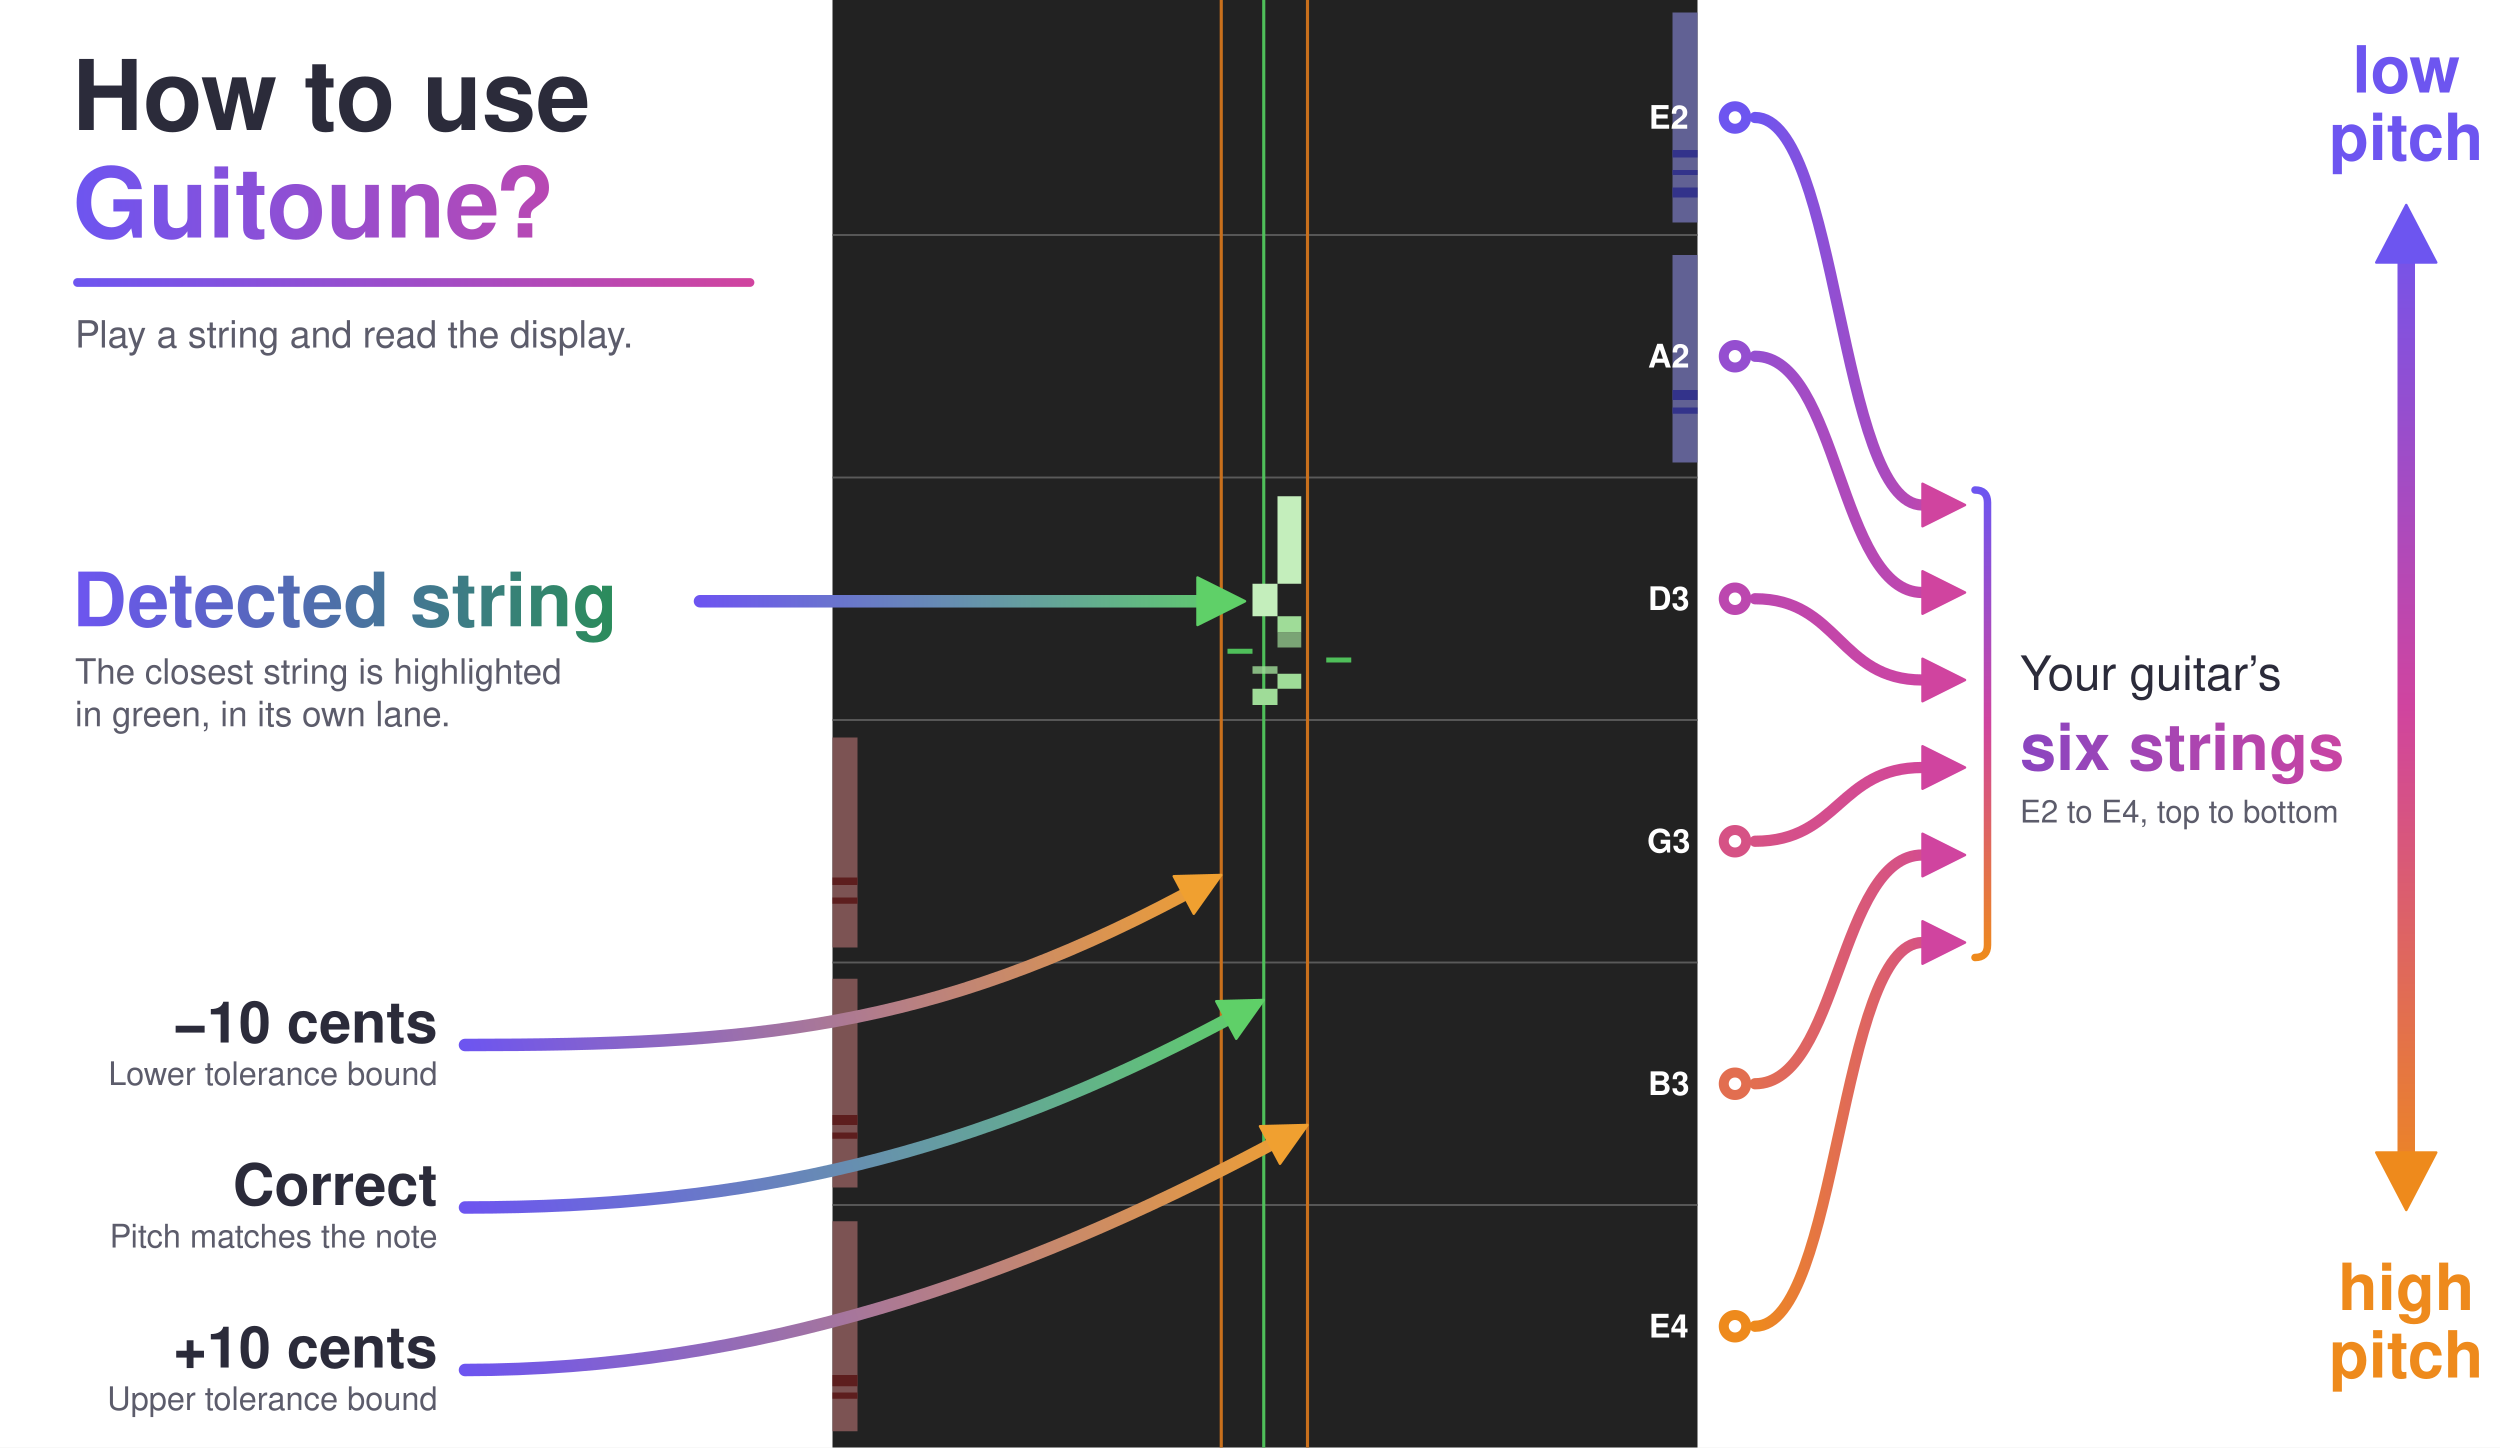
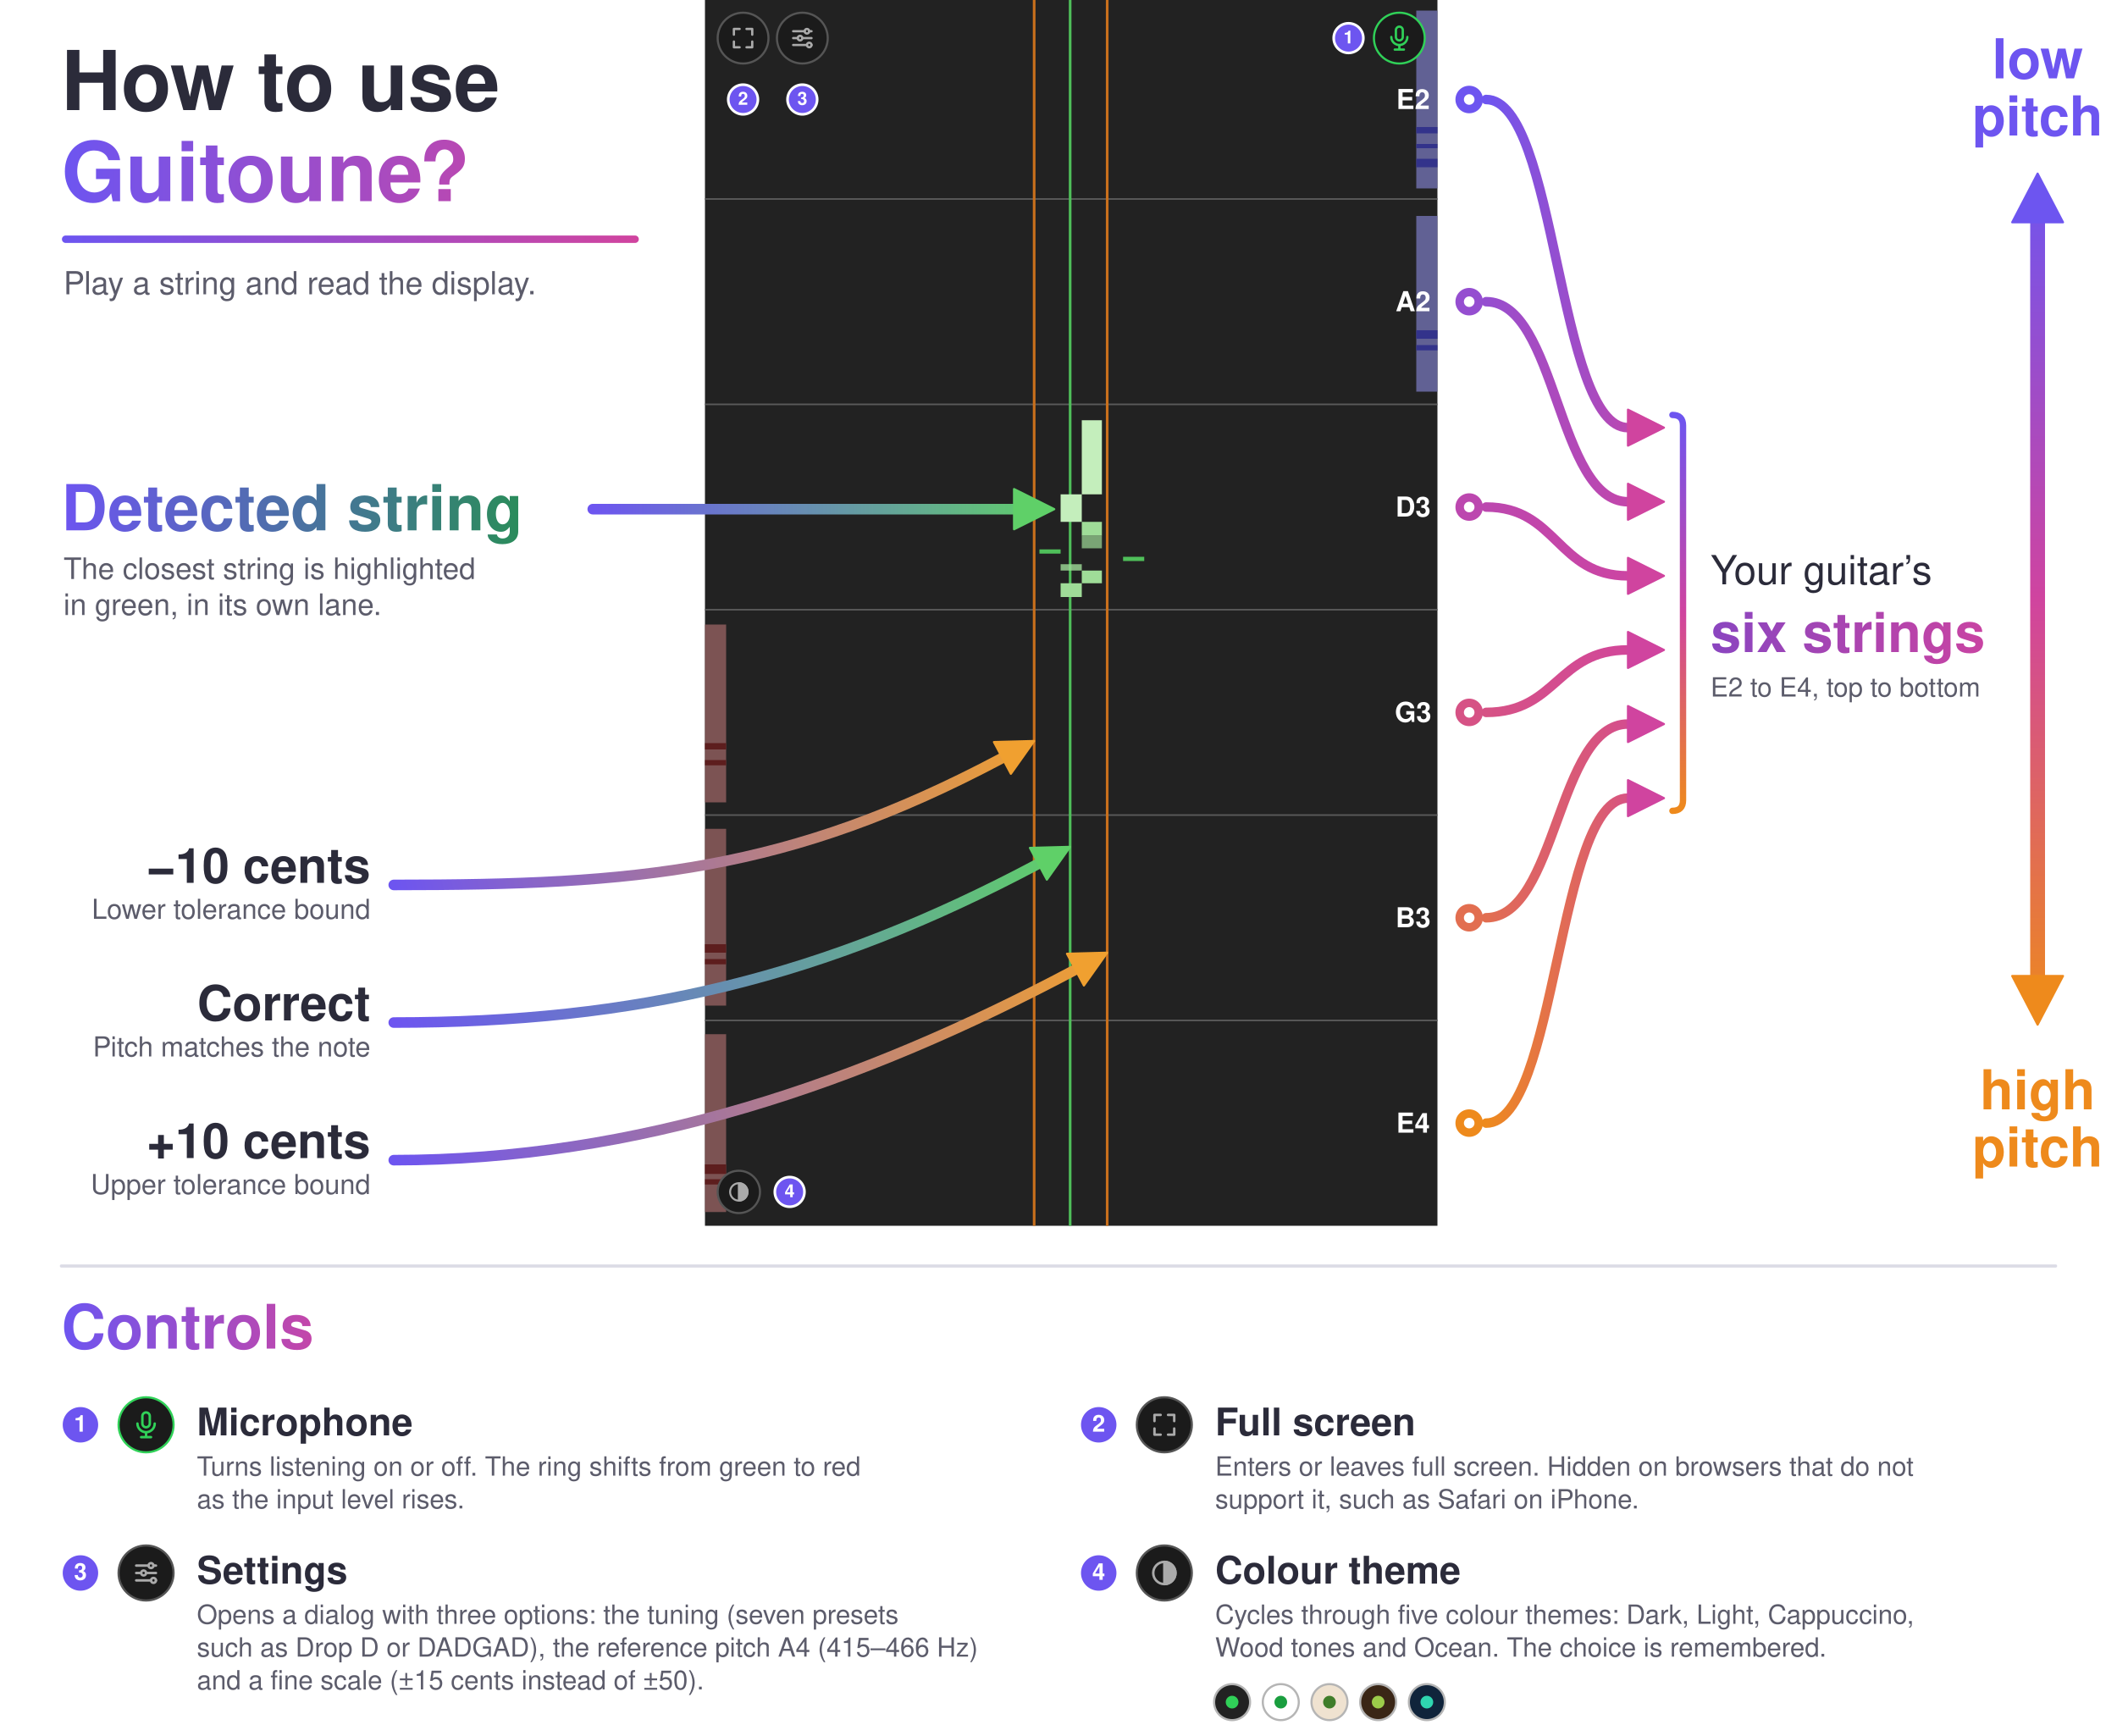
- <svg xmlns="http://www.w3.org/2000/svg" viewBox="0 0 2000 1158" width="2000" height="1158" role="img" aria-labelledby="t d">
+ <svg xmlns="http://www.w3.org/2000/svg" viewBox="0 0 2000 1640" width="2000" height="1640" role="img" aria-labelledby="t d">
  <rect width="100%" height="100%" fill="#ffffff" />
  <defs>
    <linearGradient id="g1" gradientUnits="userSpaceOnUse" x1="60.0" y1="0.0" x2="560.0" y2="0.0">
      <stop offset="0" stop-color="#6d55f0" />
      <stop offset="1" stop-color="#d0449f" />
    </linearGradient>
    <linearGradient id="g2" gradientUnits="userSpaceOnUse" x1="62.0" y1="0.0" x2="600.0" y2="0.0">
      <stop offset="0" stop-color="#6d55f0" />
      <stop offset="1" stop-color="#d0449f" />
    </linearGradient>
    <linearGradient id="g3" gradientUnits="userSpaceOnUse" x1="60.0" y1="0.0" x2="540.0" y2="0.0">
      <stop offset="0" stop-color="#6d55f0" />
      <stop offset="1" stop-color="#23924a" />
    </linearGradient>
    <linearGradient id="g4" gradientUnits="userSpaceOnUse" x1="560.0" y1="0.0" x2="996.0" y2="0.0">
      <stop offset="0" stop-color="#6d55f0" />
      <stop offset="1" stop-color="#5fd068" />
    </linearGradient>
    <linearGradient id="g5" gradientUnits="userSpaceOnUse" x1="372.0" y1="836.0" x2="977.0" y2="700.0">
      <stop offset="0" stop-color="#6d55f0" />
      <stop offset="1" stop-color="#f0a030" />
    </linearGradient>
    <linearGradient id="g6" gradientUnits="userSpaceOnUse" x1="372.0" y1="966.0" x2="1011.0" y2="800.0">
      <stop offset="0" stop-color="#6d55f0" />
      <stop offset="1" stop-color="#5fd068" />
    </linearGradient>
    <linearGradient id="g7" gradientUnits="userSpaceOnUse" x1="372.0" y1="1096.0" x2="1046.0" y2="900.0">
      <stop offset="0" stop-color="#6d55f0" />
      <stop offset="1" stop-color="#f0a030" />
    </linearGradient>
    <linearGradient id="g8" gradientUnits="userSpaceOnUse" x1="1404.0" y1="0.0" x2="1572.0" y2="0.0">
      <stop offset="0" stop-color="#6d55f0" />
      <stop offset="1" stop-color="#d0449f" />
    </linearGradient>
    <linearGradient id="g9" gradientUnits="userSpaceOnUse" x1="1404.0" y1="0.0" x2="1572.0" y2="0.0">
      <stop offset="0" stop-color="#954ed0" />
      <stop offset="1" stop-color="#d0449f" />
    </linearGradient>
    <linearGradient id="g10" gradientUnits="userSpaceOnUse" x1="1404.0" y1="0.0" x2="1572.0" y2="0.0">
      <stop offset="0" stop-color="#bc47af" />
      <stop offset="1" stop-color="#d0449f" />
    </linearGradient>
    <linearGradient id="g11" gradientUnits="userSpaceOnUse" x1="1404.0" y1="0.0" x2="1572.0" y2="0.0">
      <stop offset="0" stop-color="#d65285" />
      <stop offset="1" stop-color="#d0449f" />
    </linearGradient>
    <linearGradient id="g12" gradientUnits="userSpaceOnUse" x1="1404.0" y1="0.0" x2="1572.0" y2="0.0">
      <stop offset="0" stop-color="#e26e50" />
      <stop offset="1" stop-color="#d0449f" />
    </linearGradient>
    <linearGradient id="g13" gradientUnits="userSpaceOnUse" x1="1404.0" y1="0.0" x2="1572.0" y2="0.0">
      <stop offset="0" stop-color="#ee8a1c" />
      <stop offset="1" stop-color="#d0449f" />
    </linearGradient>
    <linearGradient id="g14" gradientUnits="userSpaceOnUse" x1="0.0" y1="392.0" x2="0.0" y2="766.0">
      <stop offset="0" stop-color="#6d55f0" />
      <stop offset="0.5" stop-color="#d0449f" />
      <stop offset="1" stop-color="#ee8a1c" />
    </linearGradient>
    <linearGradient id="g15" gradientUnits="userSpaceOnUse" x1="1616.0" y1="0.0" x2="1906.0" y2="0.0">
      <stop offset="0" stop-color="#8a45c0" />
      <stop offset="1" stop-color="#d0449f" />
    </linearGradient>
    <linearGradient id="g16" gradientUnits="userSpaceOnUse" x1="0.0" y1="164.0" x2="0.0" y2="968.0">
      <stop offset="0" stop-color="#6d55f0" />
      <stop offset="0.5" stop-color="#d0449f" />
      <stop offset="1" stop-color="#ee8a1c" />
+     </linearGradient>
+     <linearGradient id="g17" gradientUnits="userSpaceOnUse" x1="58.0" y1="0.0" x2="330.0" y2="0.0">
+       <stop offset="0" stop-color="#6d55f0" />
+       <stop offset="1" stop-color="#d0449f" />
    </linearGradient>
  </defs>
  <rect x="666" y="0" width="692" height="1158" fill="#222222" />
  <line x1="666" y1="188" x2="1358" y2="188" stroke="#5a5a5a" stroke-width="1.5" />
  <line x1="666" y1="382" x2="1358" y2="382" stroke="#5a5a5a" stroke-width="1.5" />
  <line x1="666" y1="576" x2="1358" y2="576" stroke="#5a5a5a" stroke-width="1.5" />
  <line x1="666" y1="770" x2="1358" y2="770" stroke="#5a5a5a" stroke-width="1.5" />
  <line x1="666" y1="964" x2="1358" y2="964" stroke="#5a5a5a" stroke-width="1.5" />
  <line x1="977" y1="0" x2="977" y2="1158" stroke="#c9701c" stroke-width="2.5" />
  <line x1="1046" y1="0" x2="1046" y2="1158" stroke="#c9701c" stroke-width="2.5" />
  <line x1="1011" y1="0" x2="1011" y2="1158" stroke="#4fbf5a" stroke-width="2.5" />
  <g fill="#6c6ca8" opacity="0.85">
    <rect x="1338" y="10" width="20" height="168" />
    <rect x="1338" y="204" width="20" height="166" />
  </g>
  <g fill="#2e2e8a" opacity="0.9">
    <rect x="1338" y="120" width="20" height="6" />
    <rect x="1338" y="136" width="20" height="4" />
    <rect x="1338" y="150" width="20" height="8" />
    <rect x="1338" y="312" width="20" height="8" />
    <rect x="1338" y="326" width="20" height="5" />
  </g>
  <g fill="#8c5c5c" opacity="0.85">
    <rect x="666" y="590" width="20" height="168" />
    <rect x="666" y="783" width="20" height="167" />
    <rect x="666" y="977" width="20" height="168" />
  </g>
  <g fill="#5a1818" opacity="0.9">
    <rect x="666" y="702" width="20" height="6" />
    <rect x="666" y="718" width="20" height="5" />
    <rect x="666" y="892" width="20" height="8" />
    <rect x="666" y="906" width="20" height="5" />
    <rect x="666" y="1100" width="20" height="9" />
    <rect x="666" y="1114" width="20" height="5" />
  </g>
  <g fill="#c4eebc">
    <rect x="1022" y="397" width="19" height="70" />
    <rect x="1002" y="467" width="20" height="26" />
  </g>
  <g fill="#9fdc98">
    <rect x="1022" y="493" width="19" height="13" />
    <rect x="1022" y="506" width="19" height="12" opacity="0.7" />
    <rect x="1022" y="539" width="19" height="12" />
    <rect x="1002" y="551" width="20" height="13" />
    <rect x="1002" y="533" width="20" height="6" opacity="0.8" />
  </g>
  <g fill="#4fbf5a">
    <rect x="982" y="519" width="20" height="4" />
    <rect x="1061" y="526" width="20" height="4" />
  </g>
  <g fill="#ffffff" font-family="'Helvetica Neue', Helvetica, Arial, sans-serif" font-size="26" font-weight="700" text-anchor="middle">
    <text x="1335" y="103">E2</text>
    <text x="1335" y="294">A2</text>
    <text x="1335" y="488">D3</text>
    <text x="1335" y="682">G3</text>
    <text x="1335" y="876">B3</text>
    <text x="1335" y="1070">E4</text>
  </g>
  <g font-family="'Helvetica Neue', Helvetica, Arial, sans-serif" font-weight="700" font-size="78" fill="#2b2b3a">
    <text x="58" y="104">How to use</text>
    <text x="58" y="190" fill="url(#g1)">Guitoune?</text>
  </g>
  <line x1="62" y1="226" x2="600" y2="226" stroke="url(#g2)" stroke-width="7" stroke-linecap="round" />
  <text x="60" y="278" font-family="'Helvetica Neue', Helvetica, Arial, sans-serif" font-size="30" fill="#5c5c6b">Play a string and read the display.</text>
  <text x="58" y="501" font-family="'Helvetica Neue', Helvetica, Arial, sans-serif" font-weight="700" font-size="60" fill="url(#g3)">Detected string</text>
  <g font-family="'Helvetica Neue', Helvetica, Arial, sans-serif" font-size="28" fill="#5c5c6b">
    <text x="60" y="547">The closest string is highlighted</text>
    <text x="60" y="581">in green, in its own lane.</text>
  </g>
  <line x1="560" y1="481" x2="958.0" y2="481" stroke="url(#g4)" stroke-width="10" stroke-linecap="round" />
  <polygon points="996.0,481.0 958.0,500.0 958.0,462.0" fill="#5fd068" stroke="#5fd068" stroke-width="2" stroke-linejoin="round" />
  <path d="M372.0 836.0 C602.0 836.0 743.9 823.9 947.0 716.0" fill="none" stroke="url(#g5)" stroke-width="10" stroke-linecap="round" />
  <polygon points="977.0,700.0 955.0,731.0 939.0,701.0" fill="#f0a030" stroke="#f0a030" stroke-width="2" stroke-linejoin="round" />
  <g text-anchor="end" font-family="'Helvetica Neue', Helvetica, Arial, sans-serif">
    <text x="350" y="834" font-weight="700" font-size="46" fill="#2b2b3a">−10 cents</text>
    <text x="350" y="868" font-size="26" fill="#5c5c6b">Lower tolerance bound</text>
  </g>
  <path d="M372.0 966.0 C602.0 966.0 777.9 923.9 981.0 816.0" fill="none" stroke="url(#g6)" stroke-width="10" stroke-linecap="round" />
  <polygon points="1011.0,800.0 989.0,831.0 973.0,801.0" fill="#5fd068" stroke="#5fd068" stroke-width="2" stroke-linejoin="round" />
  <g text-anchor="end" font-family="'Helvetica Neue', Helvetica, Arial, sans-serif">
    <text x="350" y="964" font-weight="700" font-size="46" fill="#2b2b3a">Correct</text>
    <text x="350" y="998" font-size="26" fill="#5c5c6b">Pitch matches the note</text>
  </g>
  <path d="M372.0 1096.0 C602.0 1096.0 812.9 1023.9 1016.0 916.0" fill="none" stroke="url(#g7)" stroke-width="10" stroke-linecap="round" />
  <polygon points="1046.0,900.0 1024.0,931.0 1008.0,901.0" fill="#f0a030" stroke="#f0a030" stroke-width="2" stroke-linejoin="round" />
  <g text-anchor="end" font-family="'Helvetica Neue', Helvetica, Arial, sans-serif">
    <text x="350" y="1094" font-weight="700" font-size="46" fill="#2b2b3a">+10 cents</text>
    <text x="350" y="1128" font-size="26" fill="#5c5c6b">Upper tolerance bound</text>
  </g>
  <path d="M1404 94.0 C1471.0 94.0 1471.0 404.0 1538.0 404.0" fill="none" stroke="url(#g8)" stroke-width="9" stroke-linecap="round" />
  <polygon points="1572.0,404.0 1538.0,421.0 1538.0,387.0" fill="#d0449f" stroke="#d0449f" stroke-width="2" stroke-linejoin="round" />
  <circle cx="1388" cy="94.0" r="13" fill="#6d55f0" />
  <circle cx="1388" cy="94.0" r="5" fill="#ffffff" />
  <path d="M1404 285.0 C1471.0 285.0 1471.0 474.0 1538.0 474.0" fill="none" stroke="url(#g9)" stroke-width="9" stroke-linecap="round" />
  <polygon points="1572.0,474.0 1538.0,491.0 1538.0,457.0" fill="#d0449f" stroke="#d0449f" stroke-width="2" stroke-linejoin="round" />
  <circle cx="1388" cy="285.0" r="13" fill="#954ed0" />
  <circle cx="1388" cy="285.0" r="5" fill="#ffffff" />
  <path d="M1404 479.0 C1471.0 479.0 1471.0 544.0 1538.0 544.0" fill="none" stroke="url(#g10)" stroke-width="9" stroke-linecap="round" />
  <polygon points="1572.0,544.0 1538.0,561.0 1538.0,527.0" fill="#d0449f" stroke="#d0449f" stroke-width="2" stroke-linejoin="round" />
  <circle cx="1388" cy="479.0" r="13" fill="#bc47af" />
  <circle cx="1388" cy="479.0" r="5" fill="#ffffff" />
  <path d="M1404 673.0 C1471.0 673.0 1471.0 614.0 1538.0 614.0" fill="none" stroke="url(#g11)" stroke-width="9" stroke-linecap="round" />
  <polygon points="1572.0,614.0 1538.0,631.0 1538.0,597.0" fill="#d0449f" stroke="#d0449f" stroke-width="2" stroke-linejoin="round" />
  <circle cx="1388" cy="673.0" r="13" fill="#d65285" />
  <circle cx="1388" cy="673.0" r="5" fill="#ffffff" />
  <path d="M1404 867.0 C1471.0 867.0 1471.0 684.0 1538.0 684.0" fill="none" stroke="url(#g12)" stroke-width="9" stroke-linecap="round" />
  <polygon points="1572.0,684.0 1538.0,701.0 1538.0,667.0" fill="#d0449f" stroke="#d0449f" stroke-width="2" stroke-linejoin="round" />
  <circle cx="1388" cy="867.0" r="13" fill="#e26e50" />
  <circle cx="1388" cy="867.0" r="5" fill="#ffffff" />
  <path d="M1404 1061.0 C1471.0 1061.0 1471.0 754.0 1538.0 754.0" fill="none" stroke="url(#g13)" stroke-width="9" stroke-linecap="round" />
  <polygon points="1572.0,754.0 1538.0,771.0 1538.0,737.0" fill="#d0449f" stroke="#d0449f" stroke-width="2" stroke-linejoin="round" />
  <circle cx="1388" cy="1061.0" r="13" fill="#ee8a1c" />
  <circle cx="1388" cy="1061.0" r="5" fill="#ffffff" />
  <path d="M1580 392.0 Q1590 392.0 1590 402.0 L1590 756.0 Q1590 766.0 1580 766.0" fill="none" stroke="url(#g14)" stroke-width="6" stroke-linecap="round" />
  <g font-family="'Helvetica Neue', Helvetica, Arial, sans-serif">
    <text x="1616" y="552" font-size="38" fill="#2b2b3a">Your guitar’s</text>
    <text x="1616" y="616" font-size="52" font-weight="700" fill="url(#g15)">six strings</text>
    <text x="1616" y="658" font-size="25" fill="#5c5c6b">E2 to E4, top to bottom</text>
  </g>
  <line x1="1925" y1="210.0" x2="1925" y2="922.0" stroke="url(#g16)" stroke-width="14" stroke-linecap="round" />
  <polygon points="1925.0,164.0 1949.0,210.0 1901.0,210.0" fill="#6d55f0" stroke="#6d55f0" stroke-width="2" stroke-linejoin="round" />
  <polygon points="1925.0,968.0 1901.0,922.0 1949.0,922.0" fill="#ee8a1c" stroke="#ee8a1c" stroke-width="2" stroke-linejoin="round" />
  <g font-family="'Helvetica Neue', Helvetica, Arial, sans-serif" font-weight="700" font-size="52" text-anchor="middle">
    <g fill="#6d55f0">
      <text x="1925" y="74">low</text>
      <text x="1925" y="128">pitch</text>
    </g>
    <g fill="#ee8a1c">
      <text x="1925" y="1048">high</text>
      <text x="1925" y="1102">pitch</text>
    </g>
  </g>
+   <g transform="translate(1322 36)">
+     <circle r="24" fill="#1b1b1b" stroke="#30d158" stroke-width="2" />
+     <g transform="translate(-13.0 -13.0) scale(1.0833)" fill="none" stroke="#30d158" stroke-width="2" stroke-linecap="round" stroke-linejoin="round">
+       <rect x="9" y="2" width="6" height="12" rx="3" />
+       <path d="M5 11a7 7 0 0 0 14 0M12 18v4M8 22h8" />
+     </g>
+   </g>
+   <g transform="translate(1274 36)">
+     <circle r="14" fill="#6d55f0" stroke="#ffffff" stroke-width="2.5" />
+     <text y="5.0" text-anchor="middle" font-family="'Helvetica Neue', Helvetica, Arial, sans-serif" font-weight="700" font-size="17" fill="#ffffff">1</text>
+   </g>
+   <g transform="translate(702 36)">
+     <circle r="24" fill="#1b1b1b" stroke="#555555" stroke-width="2" />
+     <g transform="translate(-13.0 -13.0) scale(1.0833)" fill="none" stroke="#aaaaaa" stroke-width="2" stroke-linecap="round" stroke-linejoin="round">
+       <path d="M4 9V4h5M15 4h5v5M20 15v5h-5M9 20H4v-5" />
+     </g>
+   </g>
+   <g transform="translate(702 94)">
+     <circle r="14" fill="#6d55f0" stroke="#ffffff" stroke-width="2.5" />
+     <text y="5.0" text-anchor="middle" font-family="'Helvetica Neue', Helvetica, Arial, sans-serif" font-weight="700" font-size="17" fill="#ffffff">2</text>
+   </g>
+   <g transform="translate(758 36)">
+     <circle r="24" fill="#1b1b1b" stroke="#555555" stroke-width="2" />
+     <g transform="translate(-13.0 -13.0) scale(1.0833)" fill="none" stroke="#aaaaaa" stroke-width="2" stroke-linecap="round" stroke-linejoin="round">
+       <path d="M4 6h10M18 6h2M4 12h4M12 12h8M4 18h12M20 18h0" />
+       <circle cx="16" cy="6" r="2" />
+       <circle cx="10" cy="12" r="2" />
+       <circle cx="18" cy="18" r="2" />
+     </g>
+   </g>
+   <g transform="translate(758 94)">
+     <circle r="14" fill="#6d55f0" stroke="#ffffff" stroke-width="2.5" />
+     <text y="5.0" text-anchor="middle" font-family="'Helvetica Neue', Helvetica, Arial, sans-serif" font-weight="700" font-size="17" fill="#ffffff">3</text>
+   </g>
+   <g transform="translate(698 1126)">
+     <circle r="20" fill="#1b1b1b" stroke="#555555" stroke-width="2" />
+     <g transform="translate(-11.0 -11.0) scale(0.9167)" fill="none" stroke="#aaaaaa" stroke-width="2" stroke-linecap="round" stroke-linejoin="round">
+       <circle cx="12" cy="12" r="9" />
+       <path d="M12 3a9 9 0 0 1 0 18z" fill="#aaaaaa" />
+     </g>
+   </g>
+   <g transform="translate(746 1126)">
+     <circle r="14" fill="#6d55f0" stroke="#ffffff" stroke-width="2.5" />
+     <text y="5.0" text-anchor="middle" font-family="'Helvetica Neue', Helvetica, Arial, sans-serif" font-weight="700" font-size="17" fill="#ffffff">4</text>
+   </g>
+   <line x1="58" y1="1196" x2="1942" y2="1196" stroke="#dcdce6" stroke-width="3" stroke-linecap="round" />
+   <text x="58" y="1274" font-family="'Helvetica Neue', Helvetica, Arial, sans-serif" font-weight="700" font-size="58" fill="url(#g17)">Controls</text>
+   <g transform="translate(76 1346)">
+     <circle r="18" fill="#6d55f0" stroke="#ffffff" stroke-width="2.5" />
+     <text y="6.5" text-anchor="middle" font-family="'Helvetica Neue', Helvetica, Arial, sans-serif" font-weight="700" font-size="22" fill="#ffffff">1</text>
+   </g>
+   <g transform="translate(138 1346)">
+     <circle r="26" fill="#1b1b1b" stroke="#30d158" stroke-width="2" />
+     <g transform="translate(-14.0 -14.0) scale(1.1667)" fill="none" stroke="#30d158" stroke-width="2" stroke-linecap="round" stroke-linejoin="round">
+       <rect x="9" y="2" width="6" height="12" rx="3" />
+       <path d="M5 11a7 7 0 0 0 14 0M12 18v4M8 22h8" />
+     </g>
+   </g>
+   <text x="186" y="1356" font-family="'Helvetica Neue', Helvetica, Arial, sans-serif" font-weight="700" font-size="36" fill="#2b2b3a">Microphone</text>
+   <text x="186" y="1394" font-family="'Helvetica Neue', Helvetica, Arial, sans-serif" font-size="25" fill="#5c5c6b">Turns listening on or off. The ring shifts from green to red</text>
+   <text x="186" y="1425" font-family="'Helvetica Neue', Helvetica, Arial, sans-serif" font-size="25" fill="#5c5c6b">as the input level rises.</text>
+   <g transform="translate(1038 1346)">
+     <circle r="18" fill="#6d55f0" stroke="#ffffff" stroke-width="2.5" />
+     <text y="6.5" text-anchor="middle" font-family="'Helvetica Neue', Helvetica, Arial, sans-serif" font-weight="700" font-size="22" fill="#ffffff">2</text>
+   </g>
+   <g transform="translate(1100 1346)">
+     <circle r="26" fill="#1b1b1b" stroke="#555555" stroke-width="2" />
+     <g transform="translate(-14.0 -14.0) scale(1.1667)" fill="none" stroke="#aaaaaa" stroke-width="2" stroke-linecap="round" stroke-linejoin="round">
+       <path d="M4 9V4h5M15 4h5v5M20 15v5h-5M9 20H4v-5" />
+     </g>
+   </g>
+   <text x="1148" y="1356" font-family="'Helvetica Neue', Helvetica, Arial, sans-serif" font-weight="700" font-size="36" fill="#2b2b3a">Full screen</text>
+   <text x="1148" y="1394" font-family="'Helvetica Neue', Helvetica, Arial, sans-serif" font-size="25" fill="#5c5c6b">Enters or leaves full screen. Hidden on browsers that do not</text>
+   <text x="1148" y="1425" font-family="'Helvetica Neue', Helvetica, Arial, sans-serif" font-size="25" fill="#5c5c6b">support it, such as Safari on iPhone.</text>
+   <g transform="translate(76 1486)">
+     <circle r="18" fill="#6d55f0" stroke="#ffffff" stroke-width="2.5" />
+     <text y="6.5" text-anchor="middle" font-family="'Helvetica Neue', Helvetica, Arial, sans-serif" font-weight="700" font-size="22" fill="#ffffff">3</text>
+   </g>
+   <g transform="translate(138 1486)">
+     <circle r="26" fill="#1b1b1b" stroke="#555555" stroke-width="2" />
+     <g transform="translate(-14.0 -14.0) scale(1.1667)" fill="none" stroke="#aaaaaa" stroke-width="2" stroke-linecap="round" stroke-linejoin="round">
+       <path d="M4 6h10M18 6h2M4 12h4M12 12h8M4 18h12M20 18h0" />
+       <circle cx="16" cy="6" r="2" />
+       <circle cx="10" cy="12" r="2" />
+       <circle cx="18" cy="18" r="2" />
+     </g>
+   </g>
+   <text x="186" y="1496" font-family="'Helvetica Neue', Helvetica, Arial, sans-serif" font-weight="700" font-size="36" fill="#2b2b3a">Settings</text>
+   <text x="186" y="1534" font-family="'Helvetica Neue', Helvetica, Arial, sans-serif" font-size="25" fill="#5c5c6b">Opens a dialog with three options: the tuning (seven presets</text>
+   <text x="186" y="1565" font-family="'Helvetica Neue', Helvetica, Arial, sans-serif" font-size="25" fill="#5c5c6b">such as Drop D or DADGAD), the reference pitch A4 (415–466 Hz)</text>
+   <text x="186" y="1596" font-family="'Helvetica Neue', Helvetica, Arial, sans-serif" font-size="25" fill="#5c5c6b">and a fine scale (±15 cents instead of ±50).</text>
+   <g transform="translate(1038 1486)">
+     <circle r="18" fill="#6d55f0" stroke="#ffffff" stroke-width="2.5" />
+     <text y="6.5" text-anchor="middle" font-family="'Helvetica Neue', Helvetica, Arial, sans-serif" font-weight="700" font-size="22" fill="#ffffff">4</text>
+   </g>
+   <g transform="translate(1100 1486)">
+     <circle r="26" fill="#1b1b1b" stroke="#555555" stroke-width="2" />
+     <g transform="translate(-14.0 -14.0) scale(1.1667)" fill="none" stroke="#aaaaaa" stroke-width="2" stroke-linecap="round" stroke-linejoin="round">
+       <circle cx="12" cy="12" r="9" />
+       <path d="M12 3a9 9 0 0 1 0 18z" fill="#aaaaaa" />
+     </g>
+   </g>
+   <text x="1148" y="1496" font-family="'Helvetica Neue', Helvetica, Arial, sans-serif" font-weight="700" font-size="36" fill="#2b2b3a">Colour theme</text>
+   <text x="1148" y="1534" font-family="'Helvetica Neue', Helvetica, Arial, sans-serif" font-size="25" fill="#5c5c6b">Cycles through five colour themes: Dark, Light, Cappuccino,</text>
+   <text x="1148" y="1565" font-family="'Helvetica Neue', Helvetica, Arial, sans-serif" font-size="25" fill="#5c5c6b">Wood tones and Ocean. The choice is remembered.</text>
+   <circle cx="1164" cy="1608" r="17" fill="#222222" stroke="#b5b5b5" stroke-width="2" />
+   <circle cx="1164" cy="1608" r="6" fill="#30d158" />
+   <circle cx="1210" cy="1608" r="17" fill="#ffffff" stroke="#b5b5b5" stroke-width="2" />
+   <circle cx="1210" cy="1608" r="6" fill="#1a9e3f" />
+   <circle cx="1256" cy="1608" r="17" fill="#efe2d0" stroke="#b5b5b5" stroke-width="2" />
+   <circle cx="1256" cy="1608" r="6" fill="#3f7d2a" />
+   <circle cx="1302" cy="1608" r="17" fill="#3a2616" stroke="#b5b5b5" stroke-width="2" />
+   <circle cx="1302" cy="1608" r="6" fill="#9ccc4a" />
+   <circle cx="1348" cy="1608" r="17" fill="#10243b" stroke="#b5b5b5" stroke-width="2" />
+   <circle cx="1348" cy="1608" r="6" fill="#2fd6b0" />
</svg>
